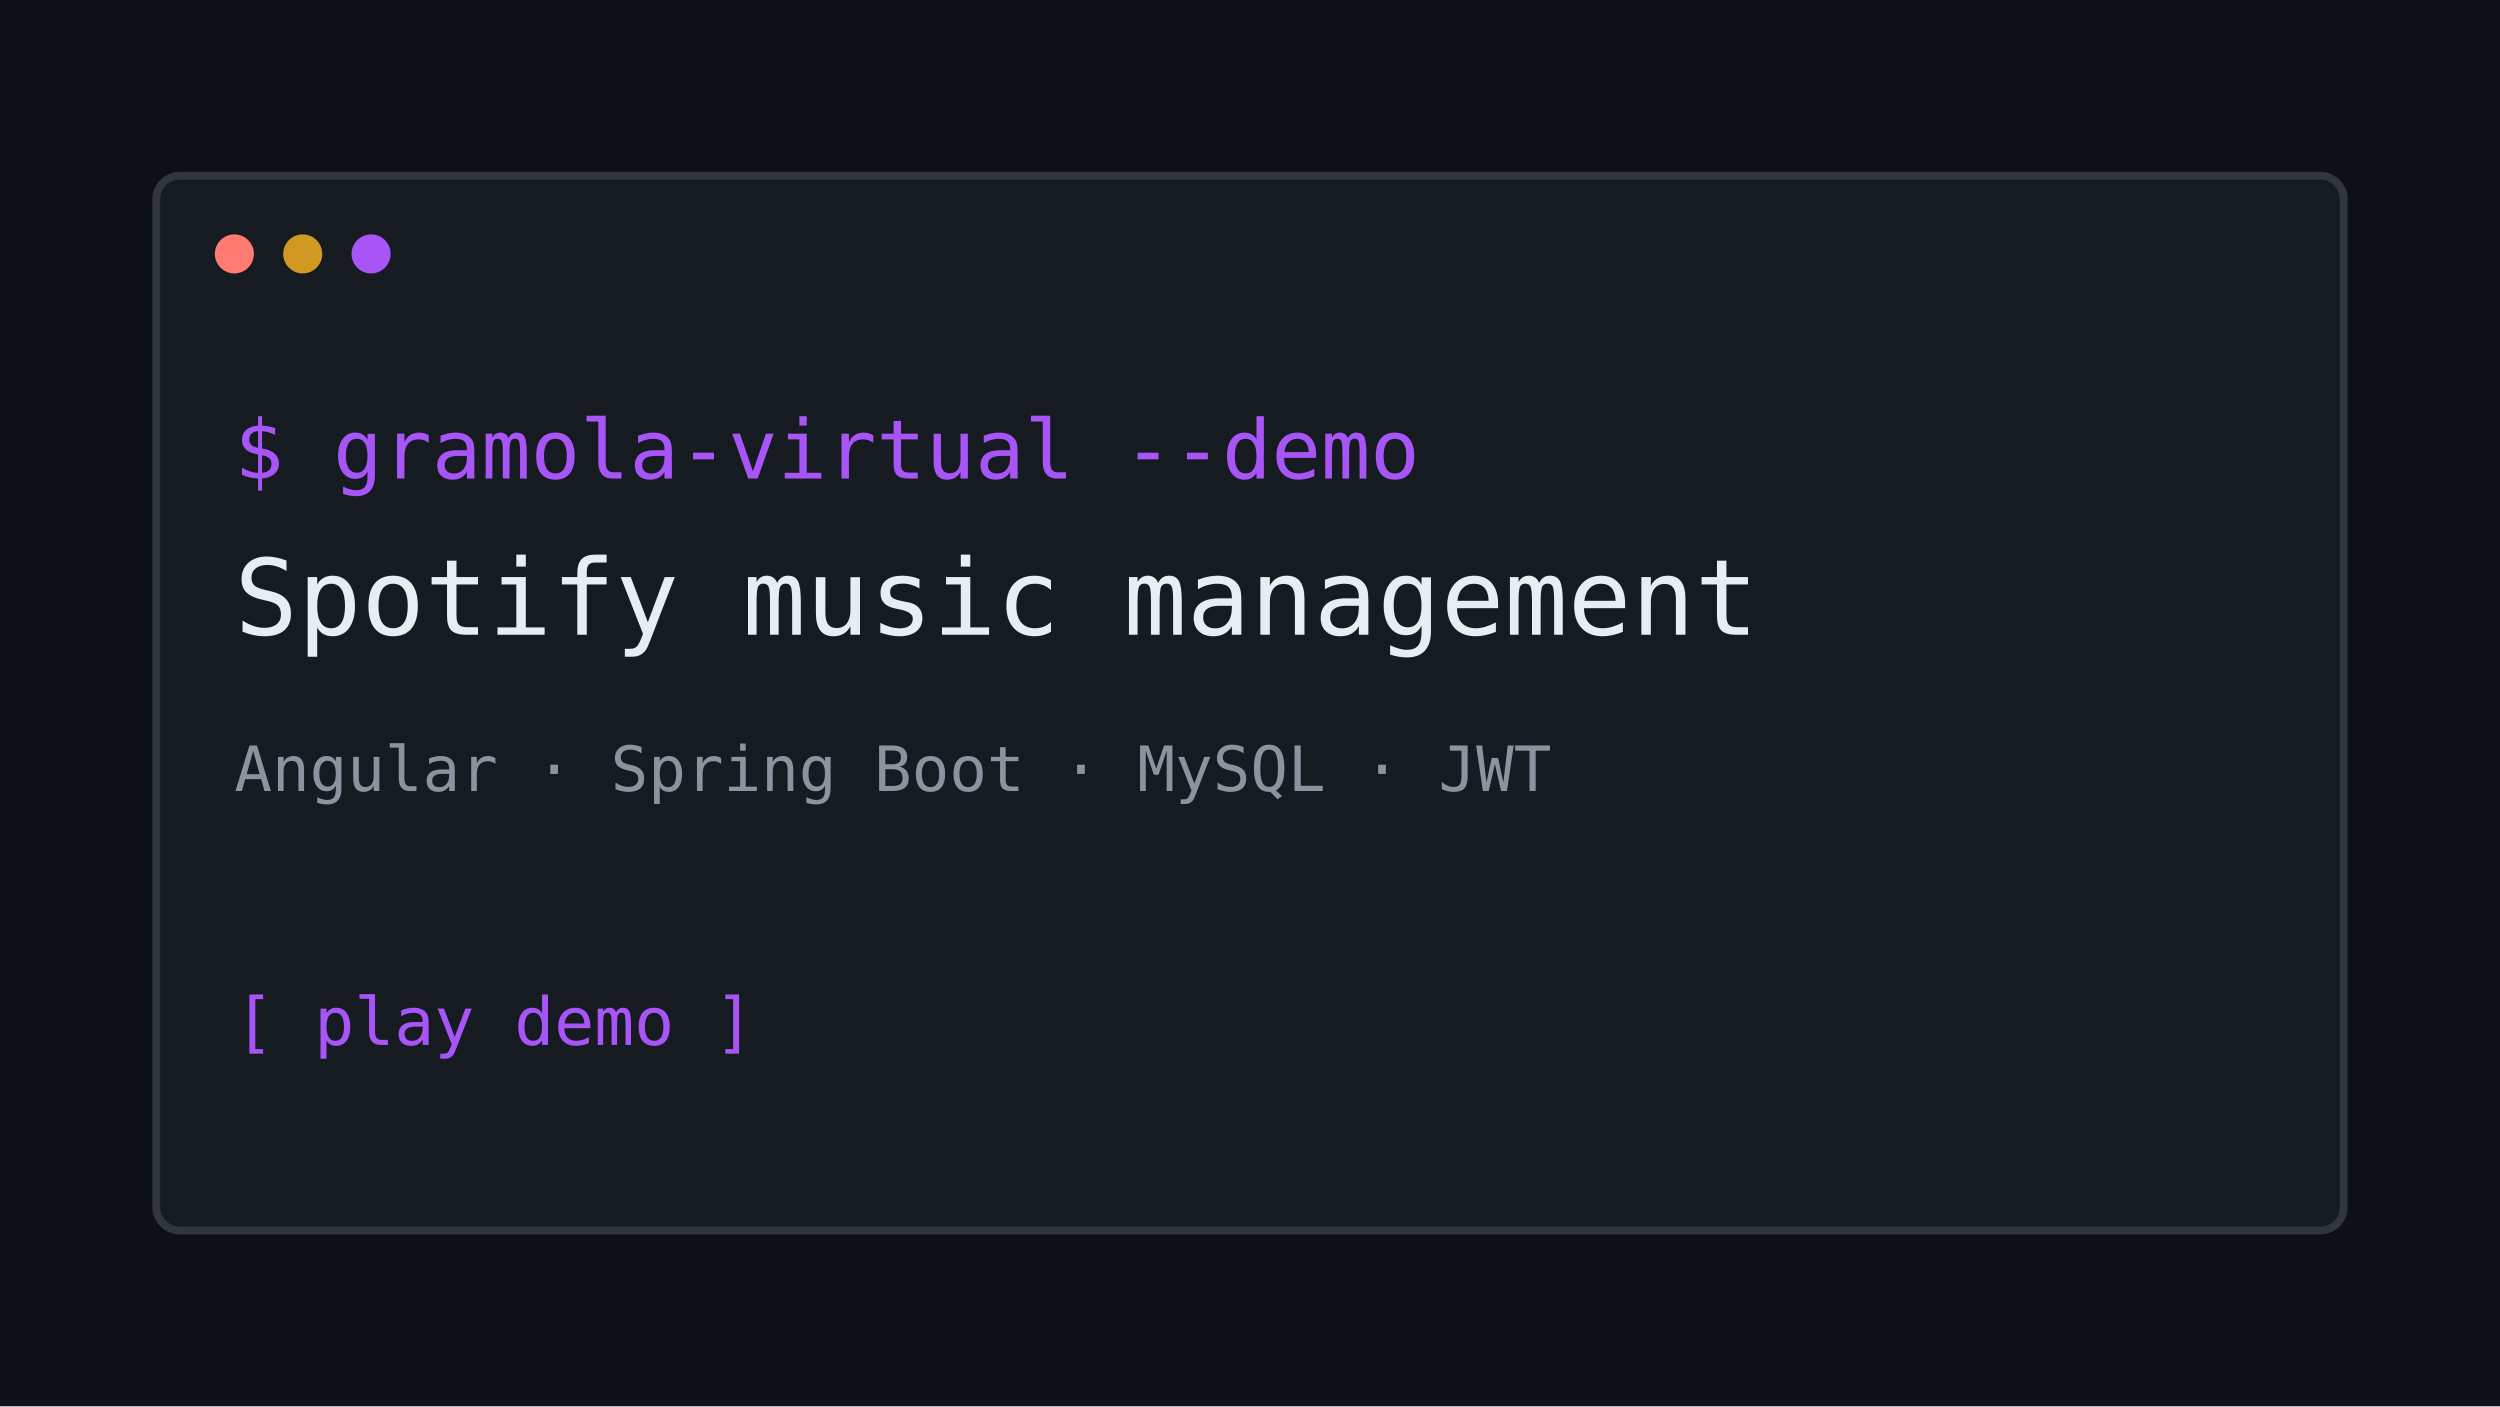
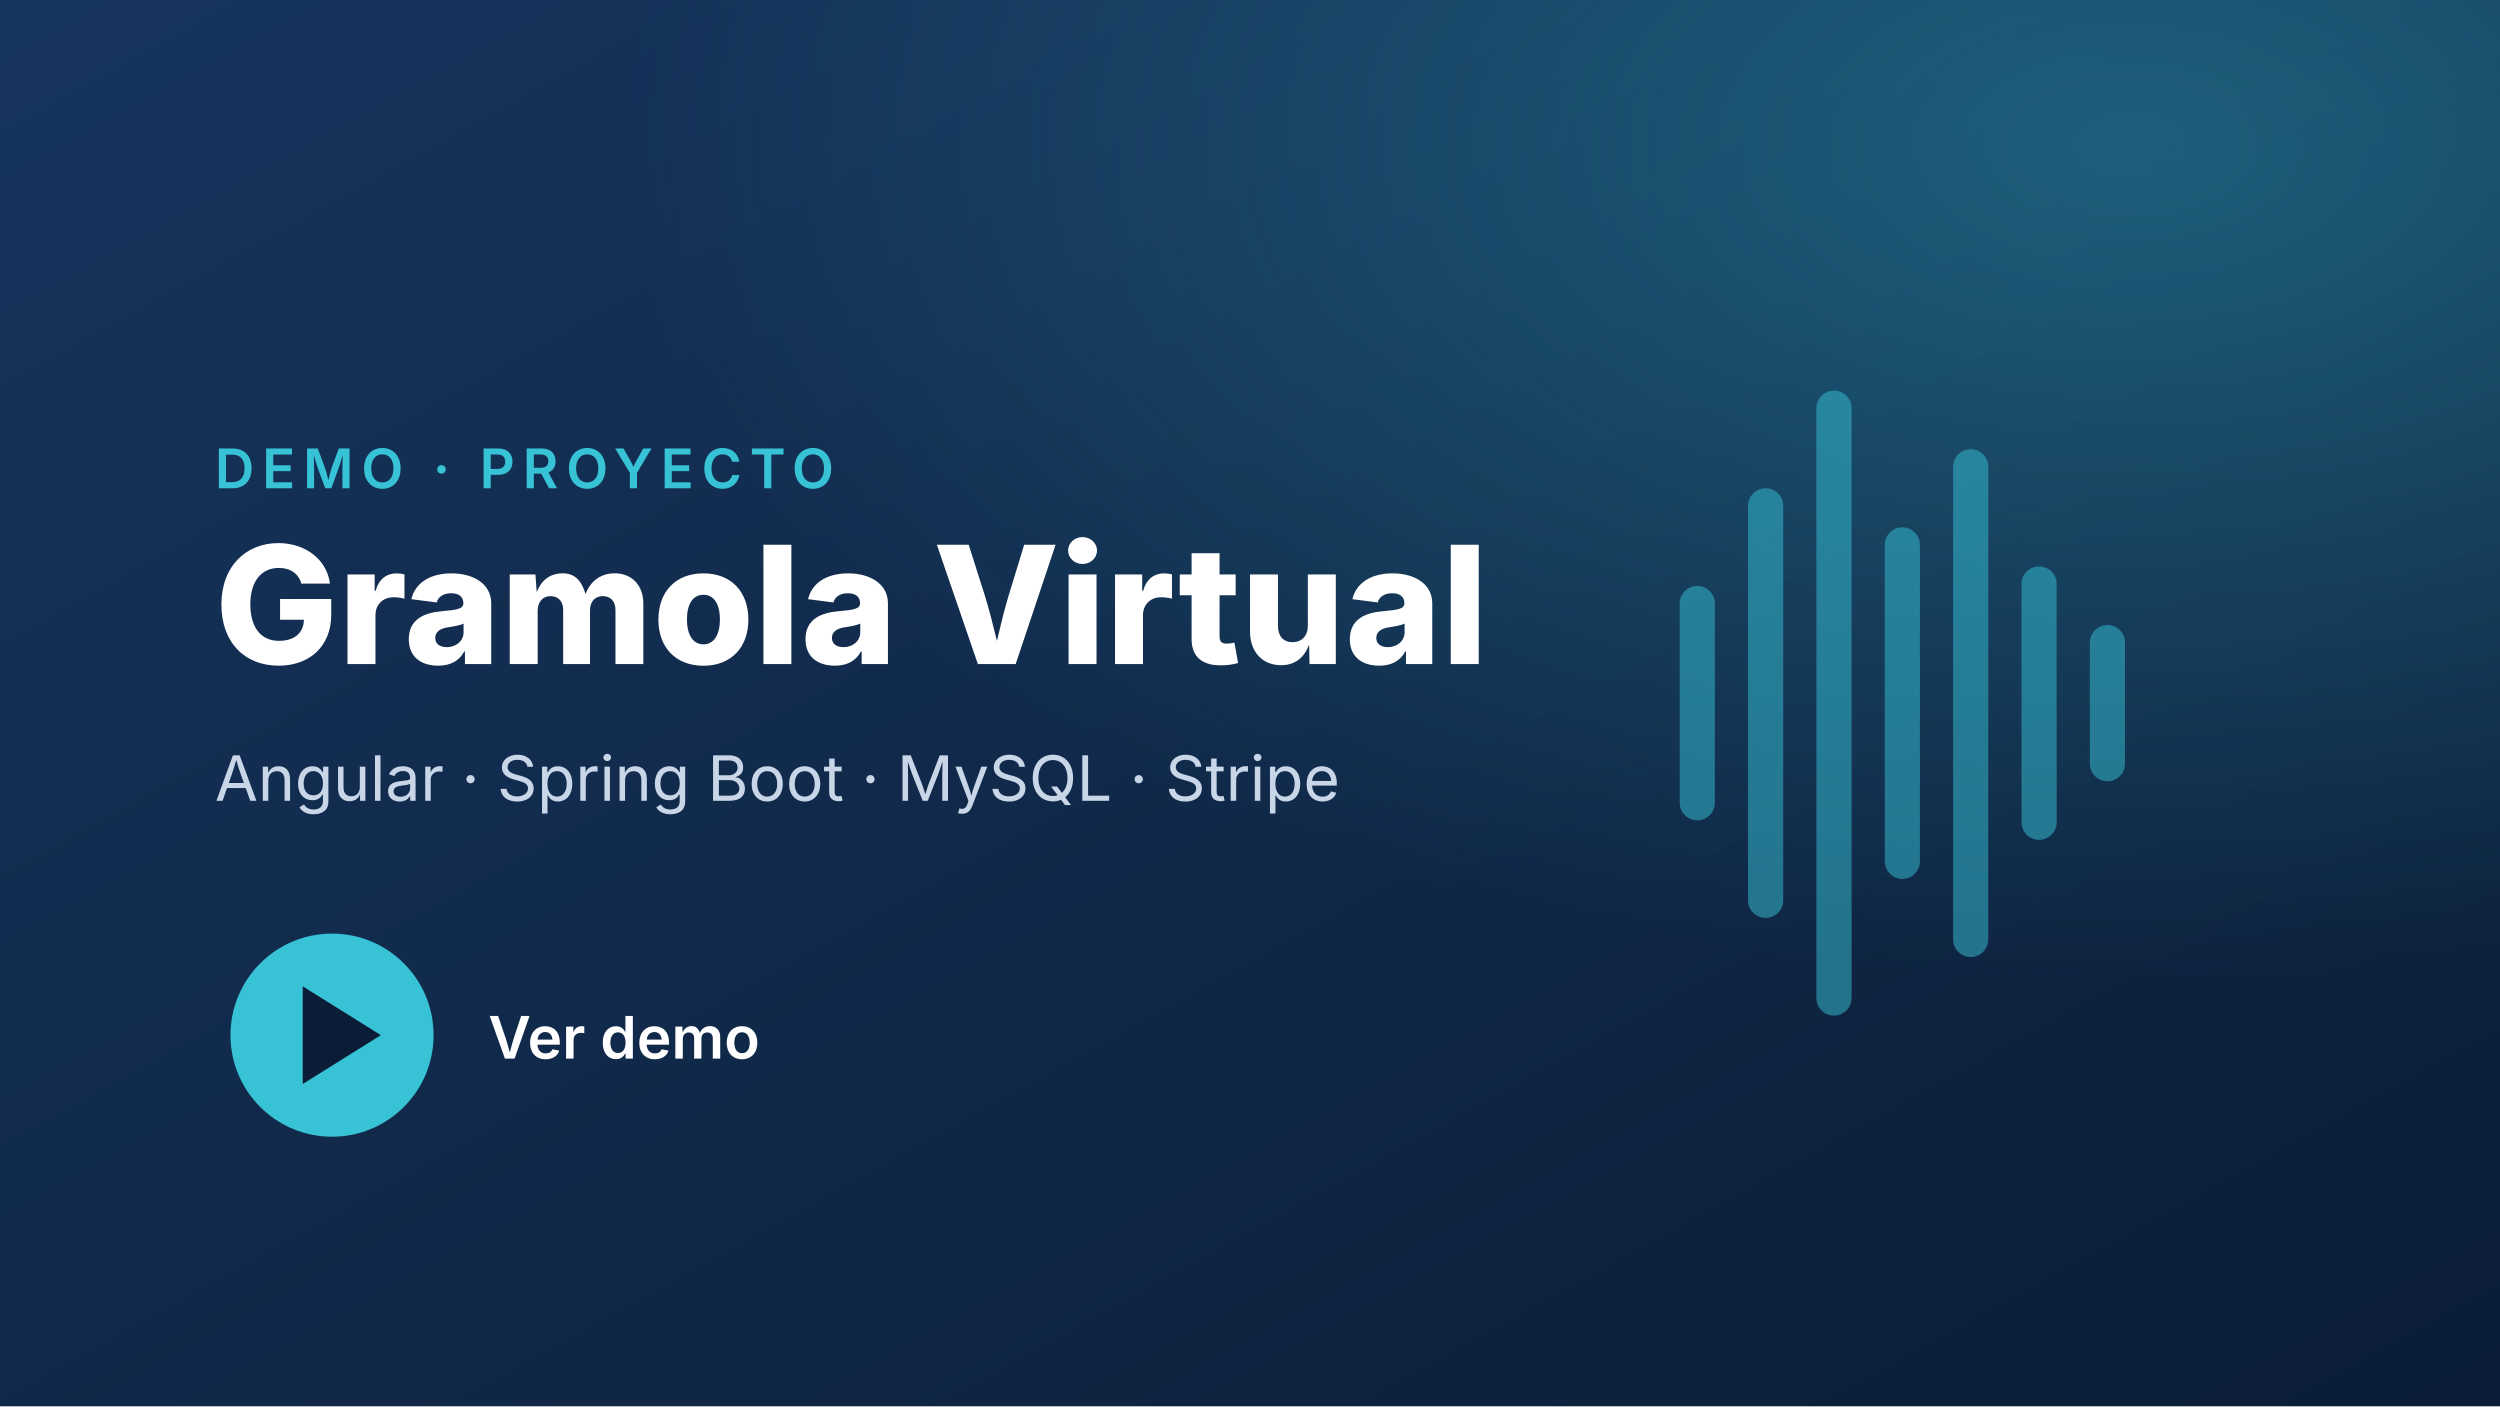
<svg xmlns="http://www.w3.org/2000/svg" viewBox="0 0 1280 720" role="img" aria-labelledby="title desc">
-   <rect width="1280" height="720" fill="#0d1117" />
-   <rect x="80" y="90" width="1120" height="540" rx="12" fill="#161b22" stroke="#30363d" stroke-width="4" />
-   <circle cx="120" cy="130" r="10" fill="#ff7b72" />
-   <circle cx="155" cy="130" r="10" fill="#d29922" />
-   <circle cx="190" cy="130" r="10" fill="#a855f7" />
-   <text x="120" y="245" fill="#a855f7" font-family="monospace" font-size="42">$ gramola-virtual --demo</text>
-   <text x="120" y="325" fill="#e6edf3" font-family="monospace" font-size="54">Spotify music management</text>
-   <text x="120" y="405" fill="#8b949e" font-family="monospace" font-size="32">Angular · Spring Boot · MySQL · JWT</text>
-   <text x="120" y="535" fill="#a855f7" font-family="monospace" font-size="34">[ play demo ]</text>
+   <defs>
+     <linearGradient id="bg" x1="0" y1="0" x2="1" y2="1">
+       <stop offset="0" stop-color="#16355e" />
+       <stop offset="1" stop-color="#0b1d36" />
+     </linearGradient>
+     <radialGradient id="glow" cx="0.85" cy="0.1" r="0.6">
+       <stop offset="0" stop-color="#37c2d6" stop-opacity="0.35" />
+       <stop offset="1" stop-color="#37c2d6" stop-opacity="0" />
+     </radialGradient>
+   </defs>
+   <rect width="1280" height="720" fill="url(#bg)" />
+   <rect width="1280" height="720" fill="url(#glow)" />
+   <g fill="#37c2d6" opacity="0.5">
+     <rect x="860" y="300" width="18" height="120" rx="9" />
+     <rect x="895" y="250" width="18" height="220" rx="9" />
+     <rect x="930" y="200" width="18" height="320" rx="9" />
+     <rect x="965" y="270" width="18" height="180" rx="9" />
+     <rect x="1000" y="230" width="18" height="260" rx="9" />
+     <rect x="1035" y="290" width="18" height="140" rx="9" />
+     <rect x="1070" y="320" width="18" height="80" rx="9" />
+   </g>
+   <text x="110" y="250" fill="#37c2d6" font-family="Inter, Arial, sans-serif" font-size="28" font-weight="600" letter-spacing="4">DEMO · PROYECTO</text>
+   <text x="110" y="340" fill="#ffffff" font-family="Inter, Arial, sans-serif" font-size="84" font-weight="800">Gramola Virtual</text>
+   <text x="110" y="410" fill="#c9d6e8" font-family="Inter, Arial, sans-serif" font-size="32">Angular · Spring Boot · MySQL · Stripe</text>
+   <circle cx="170" cy="530" r="52" fill="#37c2d6" />
+   <path d="M155 505 L195 530 L155 555 Z" fill="#0b1d36" />
+   <text x="250" y="542" fill="#ffffff" font-family="Inter, Arial, sans-serif" font-size="30" font-weight="600">Ver demo</text>
</svg>
